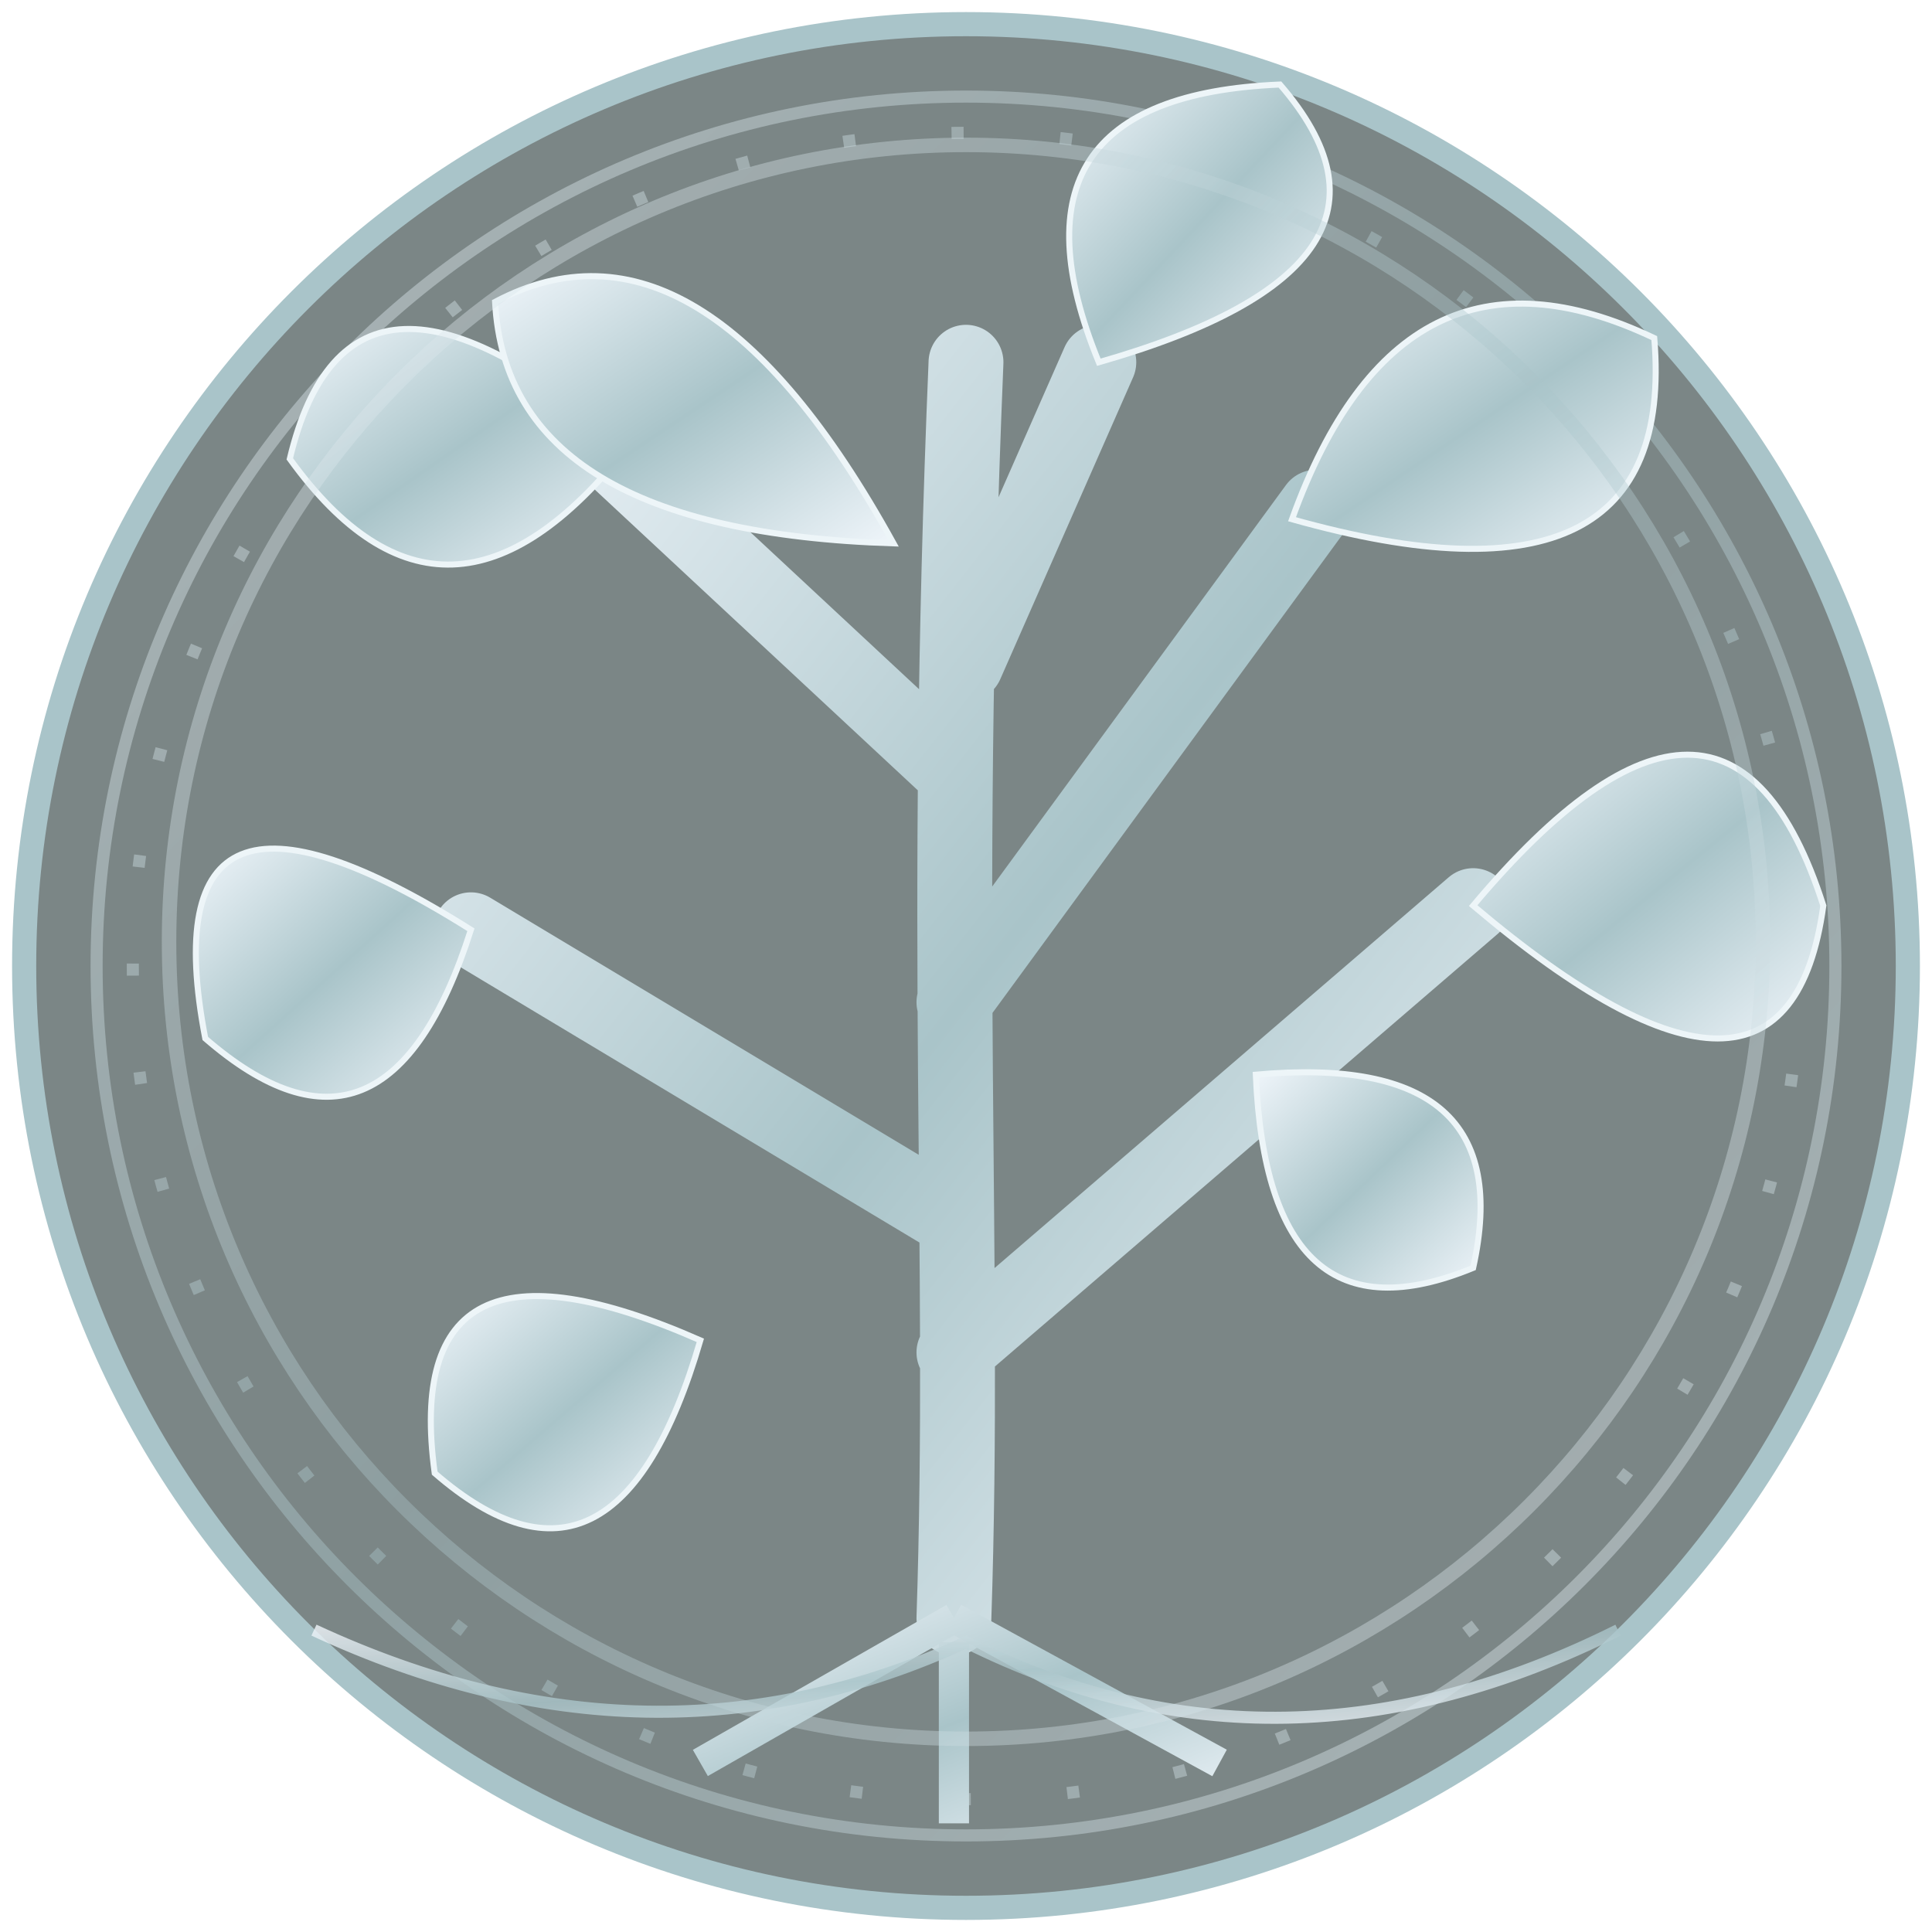
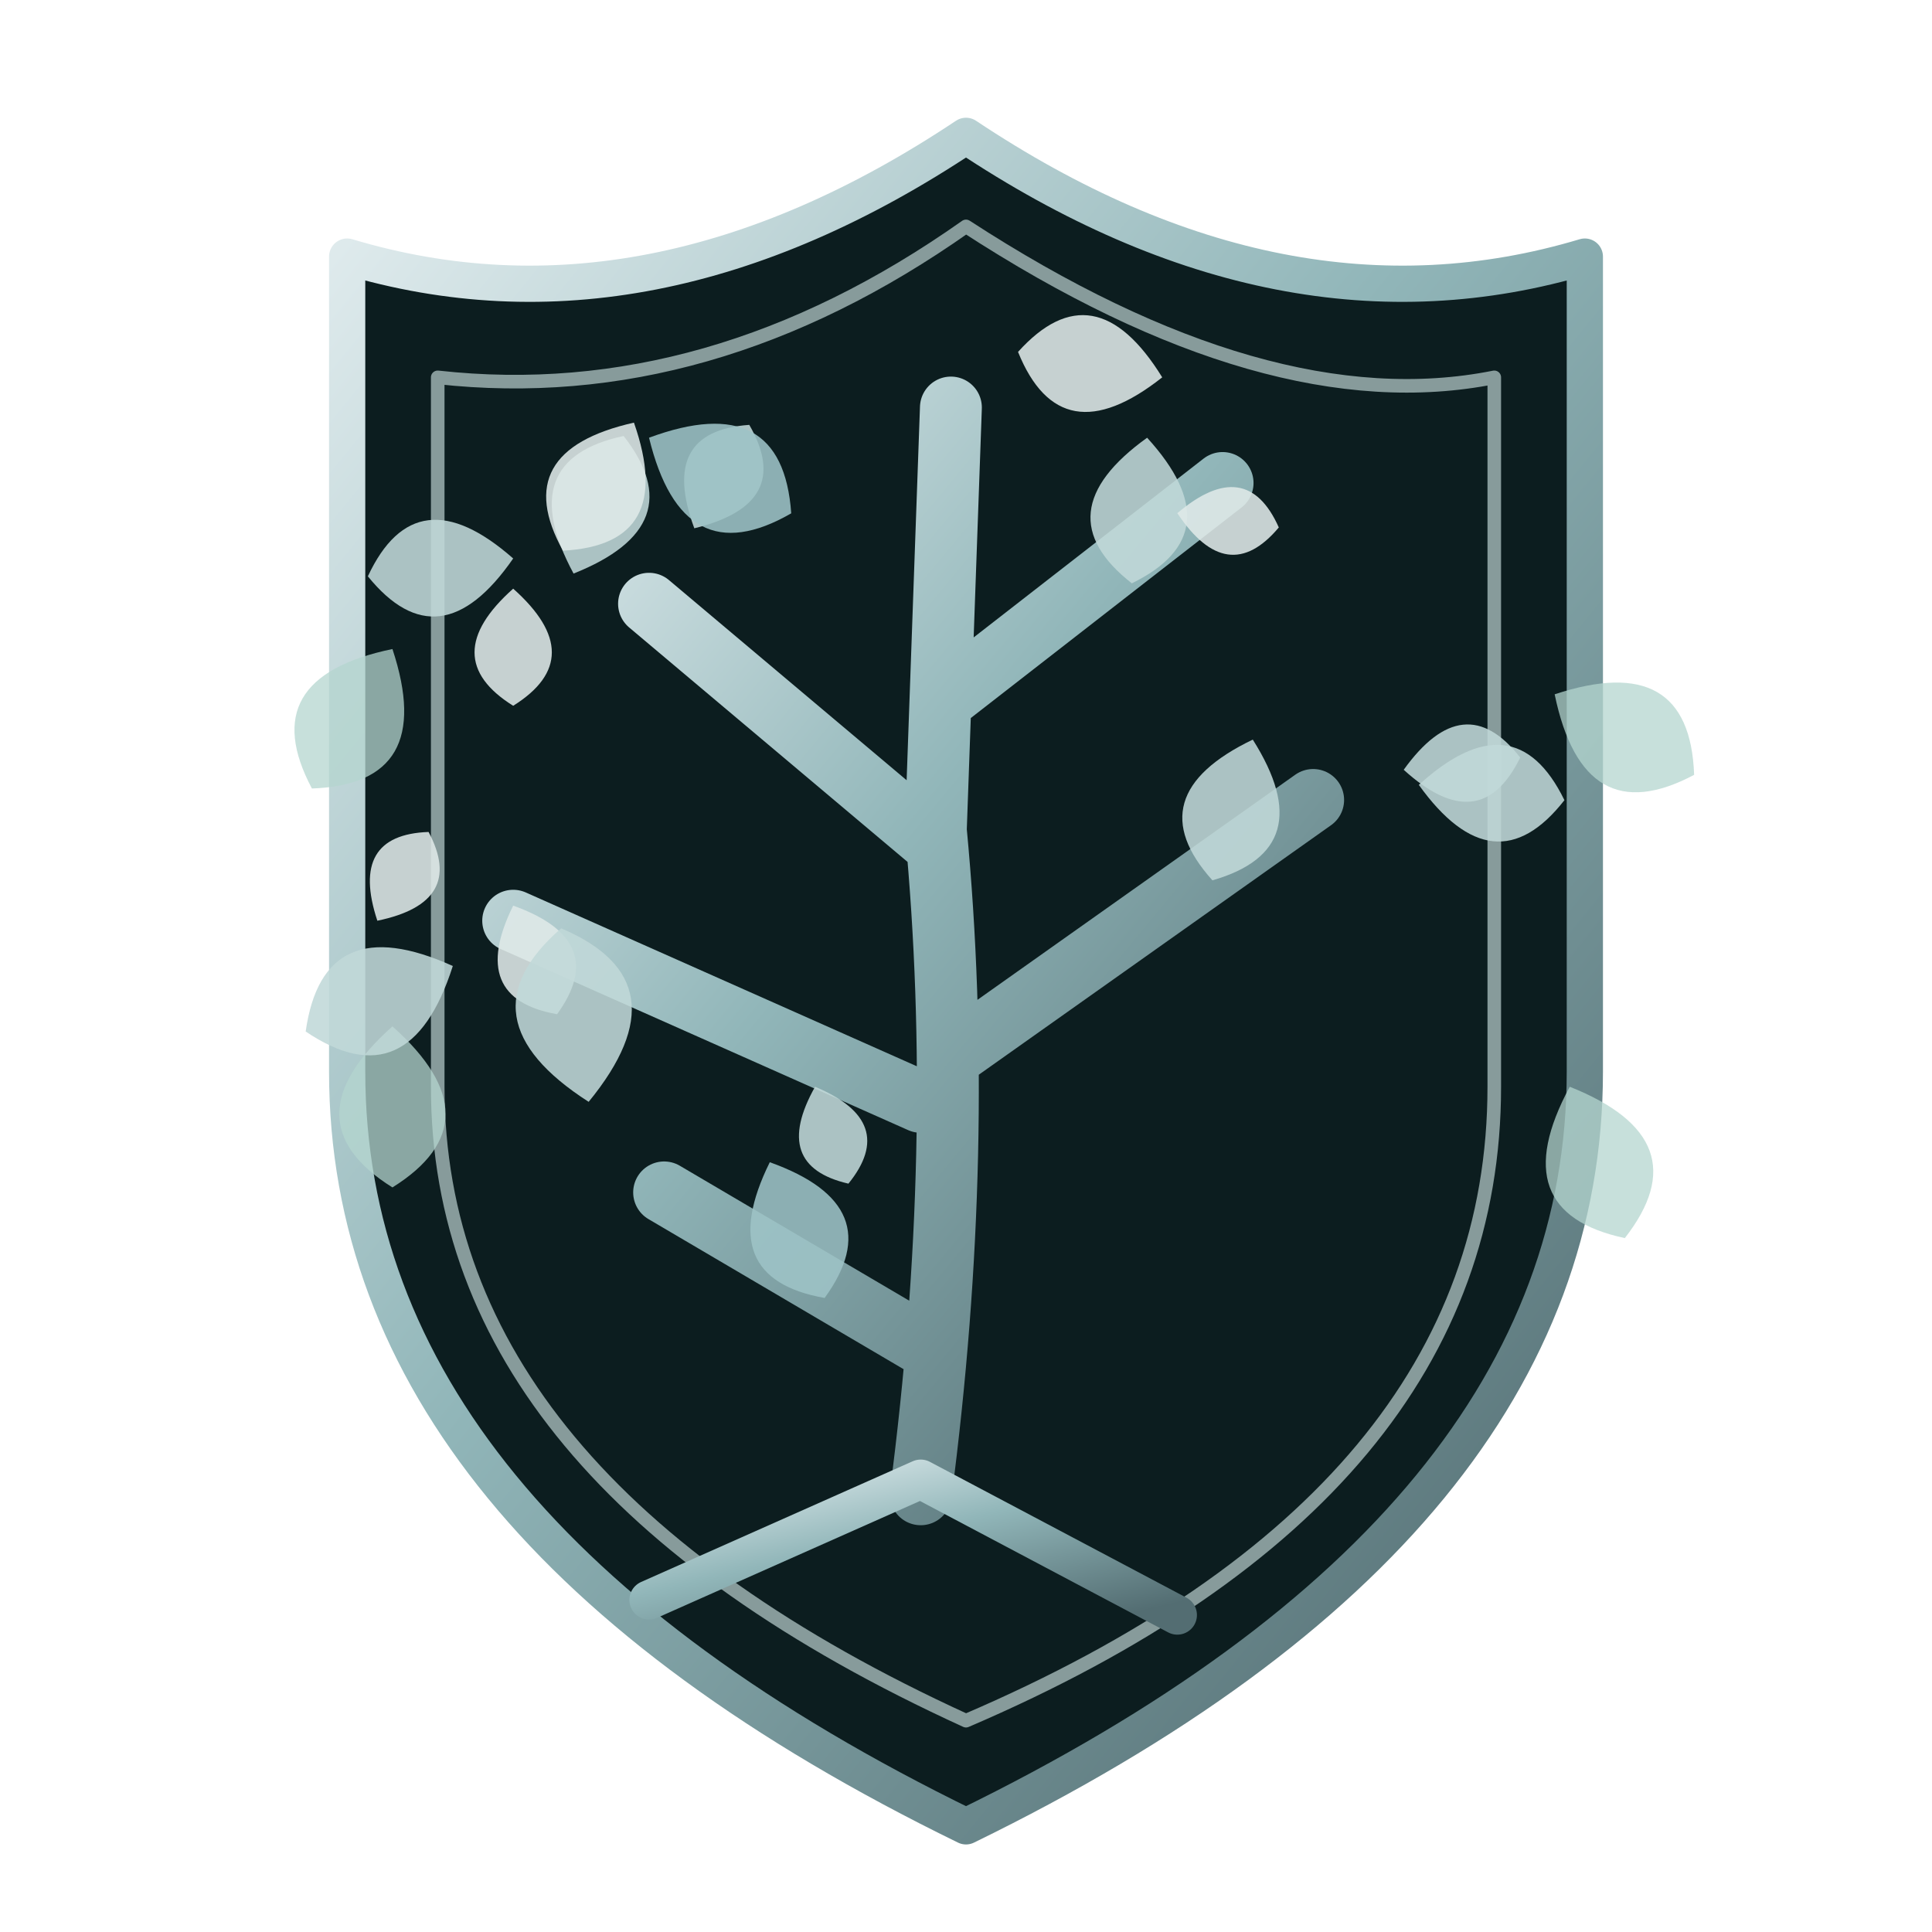
- <svg xmlns="http://www.w3.org/2000/svg" viewBox="0 0 160 160" fill="none" aria-hidden="true">
+ <svg xmlns="http://www.w3.org/2000/svg" viewBox="0 0 128 128" fill="none">
  <defs>
-     <linearGradient id="metal" x1="0" y1="0" x2="1" y2="1">
-       <stop stop-color="#eff5fa" />
-       <stop offset=".50" stop-color="#a9c4c9" />
-       <stop offset="1" stop-color="#eff5fa" />
+     <linearGradient id="metal" x1="0" y1="0" x2=".9" y2="1">
+       <stop stop-color="#e4eef0" />
+       <stop offset=".46" stop-color="#91b6b9" />
+       <stop offset="1" stop-color="#536d72" />
    </linearGradient>
-     <radialGradient id="shine">
-       <stop stop-color="#a9c4c9" stop-opacity=".36" />
-       <stop offset="1" stop-color="#a9c4c9" stop-opacity="0" />
+     <linearGradient id="darkmetal" x1="0" y1="0" x2="1" y2="1">
+       <stop stop-color="#536d72" />
+       <stop offset=".6" stop-color="#091414" />
+       <stop offset="1" stop-color="#91b6b9" />
+     </linearGradient>
+     <radialGradient id="light">
+       <stop stop-color="#91b6b9" stop-opacity=".41" />
+       <stop offset=".53" stop-color="#536d72" stop-opacity=".16" />
+       <stop offset="1" stop-color="#536d72" stop-opacity="0" />
    </radialGradient>
-     <linearGradient id="fade" x1="0" x2="1">
-       <stop stop-color="white" stop-opacity="0" />
-       <stop offset=".33" stop-color="white" stop-opacity=".05" />
-       <stop offset=".62" stop-color="white" stop-opacity=".9" />
-       <stop offset="1" stop-color="white" />
+     <linearGradient id="fade">
+       <stop stop-color="#fff" stop-opacity="0" />
+       <stop offset=".39" stop-color="#fff" stop-opacity=".22" />
+       <stop offset=".62" stop-color="#fff" stop-opacity=".9" />
+       <stop offset="1" stop-color="#fff" />
    </linearGradient>
-     <mask id="f">
+     <mask id="leftFade">
      <rect width="860" height="300" fill="url(#fade)" />
    </mask>
+     <radialGradient id="orb">
+       <stop stop-color="#e4eef0" stop-opacity=".95" />
+       <stop offset=".68" stop-color="#91b6b9" stop-opacity=".56" />
+       <stop offset="1" stop-color="#536d72" stop-opacity=".13" />
+     </radialGradient>
  </defs>
-   <circle cx="80" cy="80" r="78" fill="#102423" fill-opacity=".55" stroke="#a9c4c9" stroke-width="2" />
-   <circle cx="80" cy="80" r="72" stroke="url(#metal)" opacity=".44" />
-   <circle cx="80" cy="80" r="69" stroke="url(#metal)" stroke-dasharray="1 8" opacity=".42" />
-   <g>
-     <path d="M79 134C80 104 78 78 80 30M79 64L50 37M79 83L109 42M79 101L39 77M79 112L122 75M80 55L91 30" stroke="url(#metal)" stroke-width="6.2" stroke-linecap="round" fill="none" />
-     <path d="M79 134l-21 12m21-12 22 12m-22-10v15" stroke="url(#metal)" stroke-width="2.5" fill="none" />
-     <g fill="url(#metal)" stroke="#edf5f8" stroke-width=".5">
-       <path d="M52 37Q29 17 24 38Q37 56 52 37Z" />
-       <path d="M107 43Q116 18 137 28Q139 52 107 43Z" />
-       <path d="M39 77Q12 60 17 86Q32 99 39 77Z" />
-       <path d="M122 75Q143 50 151 75Q148 97 122 75Z" />
-       <path d="M91 30Q82 8 106 7Q119 22 91 30Z" />
-       <path d="M74 45Q58 16 41 25Q42 44 74 45Z" />
-       <path d="M104 89Q126 87 122 105Q105 112 104 89Z" />
-       <path d="M58 111Q33 100 36 122Q51 135 58 111Z" />
-     </g>
-     <path d="M26 135Q54 148 80 136Q106 149 134 135" stroke="url(#metal)" fill="none" opacity=".8" />
-     <circle cx="80" cy="78" r="66" stroke="url(#metal)" stroke-width="1.2" opacity=".4" />
-   </g>
+   <path d="M64 9Q85 23 105 17V71Q105 101 64 121Q23 101 23 71V17Q43 23 64 9Z" stroke="url(#metal)" stroke-width="2.4" opacity="1" fill="#0c1d1f" stroke-linecap="round" stroke-linejoin="round" />
+   <path d="M64 15Q84 28 99 25V72Q99 99 64 114Q29 98 29 72V25Q47 27 64 15Z" stroke="#bad0d0" stroke-width="0.9" opacity="0.7" fill="none" stroke-linecap="round" stroke-linejoin="round" />
+   <path d="M0 0 Q 6.27 -7.04 10.67 0 Q 6.27 7.04 0 0 Z" fill="#b4d6cf" opacity="0.75" transform="translate(26.00 43.00) rotate(120)" />
+   <path d="M0 0 Q 6.27 -7.04 10.67 0 Q 6.27 7.04 0 0 Z" fill="#b4d6cf" opacity="0.75" transform="translate(26.00 68.00) rotate(90)" />
+   <path d="M0 0 Q 6.27 -7.04 10.67 0 Q 6.27 7.04 0 0 Z" fill="#b4d6cf" opacity="0.75" transform="translate(103.00 46.00) rotate(30)" />
+   <path d="M0 0 Q 6.27 -7.04 10.67 0 Q 6.27 7.04 0 0 Z" fill="#b4d6cf" opacity="0.75" transform="translate(104.00 72.00) rotate(70)" />
+   <path d="M61 99Q64 76 62 55L63 27M62 56L43 40M63 46L81 32M61 73L34 61M63 70L87 53M61 89L44 79" stroke="url(#metal)" stroke-width="4.1" opacity="1" fill="none" stroke-linecap="round" stroke-linejoin="round" />
+   <path d="M61 98L43 106M61 98L78 107" stroke="url(#metal)" stroke-width="2.6" opacity="1" fill="none" stroke-linecap="round" stroke-linejoin="round" />
+   <path d="M0 0 Q 5.70 -6.40 9.70 0 Q 5.70 6.40 0 0 Z" fill="#c1d8d8" opacity="0.88" transform="translate(34.00 37.00) rotate(173)" />
+   <path d="M0 0 Q 5.70 -6.40 9.70 0 Q 5.70 6.40 0 0 Z" fill="#c1d8d8" opacity="0.88" transform="translate(38.00 38.00) rotate(-70)" />
+   <path d="M0 0 Q 4.56 -5.12 7.76 0 Q 4.56 5.12 0 0 Z" fill="#dfe9e8" opacity="0.88" transform="translate(34.00 39.00) rotate(90)" />
+   <path d="M0 0 Q 5.70 -6.40 9.70 0 Q 5.70 6.40 0 0 Z" fill="#dfe9e8" opacity="0.88" transform="translate(42.00 28.00) rotate(119)" />
+   <path d="M0 0 Q 4.56 -5.12 7.76 0 Q 4.56 5.12 0 0 Z" fill="#c1d8d8" opacity="0.88" transform="translate(46.00 35.00) rotate(-62)" />
+   <path d="M0 0 Q 6.27 -7.04 10.67 0 Q 6.27 7.04 0 0 Z" fill="#9dc3c6" opacity="0.88" transform="translate(43.00 29.00) rotate(28)" />
+   <path d="M0 0 Q 5.70 -6.40 9.70 0 Q 5.70 6.40 0 0 Z" fill="#c1d8d8" opacity="0.88" transform="translate(76.00 29.00) rotate(96)" />
+   <path d="M0 0 Q 3.99 -4.48 6.79 0 Q 3.99 4.48 0 0 Z" fill="#dfe9e8" opacity="0.88" transform="translate(78.00 34.00) rotate(8)" />
+   <path d="M0 0 Q 5.70 -6.40 9.70 0 Q 5.70 6.40 0 0 Z" fill="#dfe9e8" opacity="0.88" transform="translate(77.00 25.00) rotate(-170)" />
+   <path d="M0 0 Q 4.56 -5.12 7.76 0 Q 4.56 5.12 0 0 Z" fill="#dfe9e8" opacity="0.88" transform="translate(34.00 60.00) rotate(68)" />
+   <path d="M0 0 Q 3.99 -4.48 6.79 0 Q 3.99 4.48 0 0 Z" fill="#dfe9e8" opacity="0.88" transform="translate(25.00 61.00) rotate(-60)" />
+   <path d="M0 0 Q 6.27 -7.04 10.67 0 Q 6.27 7.04 0 0 Z" fill="#c1d8d8" opacity="0.88" transform="translate(30.00 64.00) rotate(156)" />
+   <path d="M0 0 Q 5.70 -6.40 9.70 0 Q 5.70 6.40 0 0 Z" fill="#c1d8d8" opacity="0.88" transform="translate(83.00 49.00) rotate(106)" />
+   <path d="M0 0 Q 4.56 -5.12 7.76 0 Q 4.56 5.12 0 0 Z" fill="#c1d8d8" opacity="0.88" transform="translate(93.00 51.00) rotate(-6)" />
+   <path d="M0 0 Q 5.70 -6.40 9.70 0 Q 5.70 6.40 0 0 Z" fill="#c1d8d8" opacity="0.88" transform="translate(94.00 52.00) rotate(6)" />
+   <path d="M0 0 Q 5.70 -6.40 9.70 0 Q 5.70 6.40 0 0 Z" fill="#9dc3c6" opacity="0.88" transform="translate(51.00 77.00) rotate(68)" />
+   <path d="M0 0 Q 6.84 -7.68 11.64 0 Q 6.84 7.68 0 0 Z" fill="#c1d8d8" opacity="0.88" transform="translate(39.00 73.00) rotate(-99)" />
+   <path d="M0 0 Q 3.99 -4.48 6.79 0 Q 3.99 4.48 0 0 Z" fill="#c1d8d8" opacity="0.88" transform="translate(54.00 72.00) rotate(71)" />
</svg>
